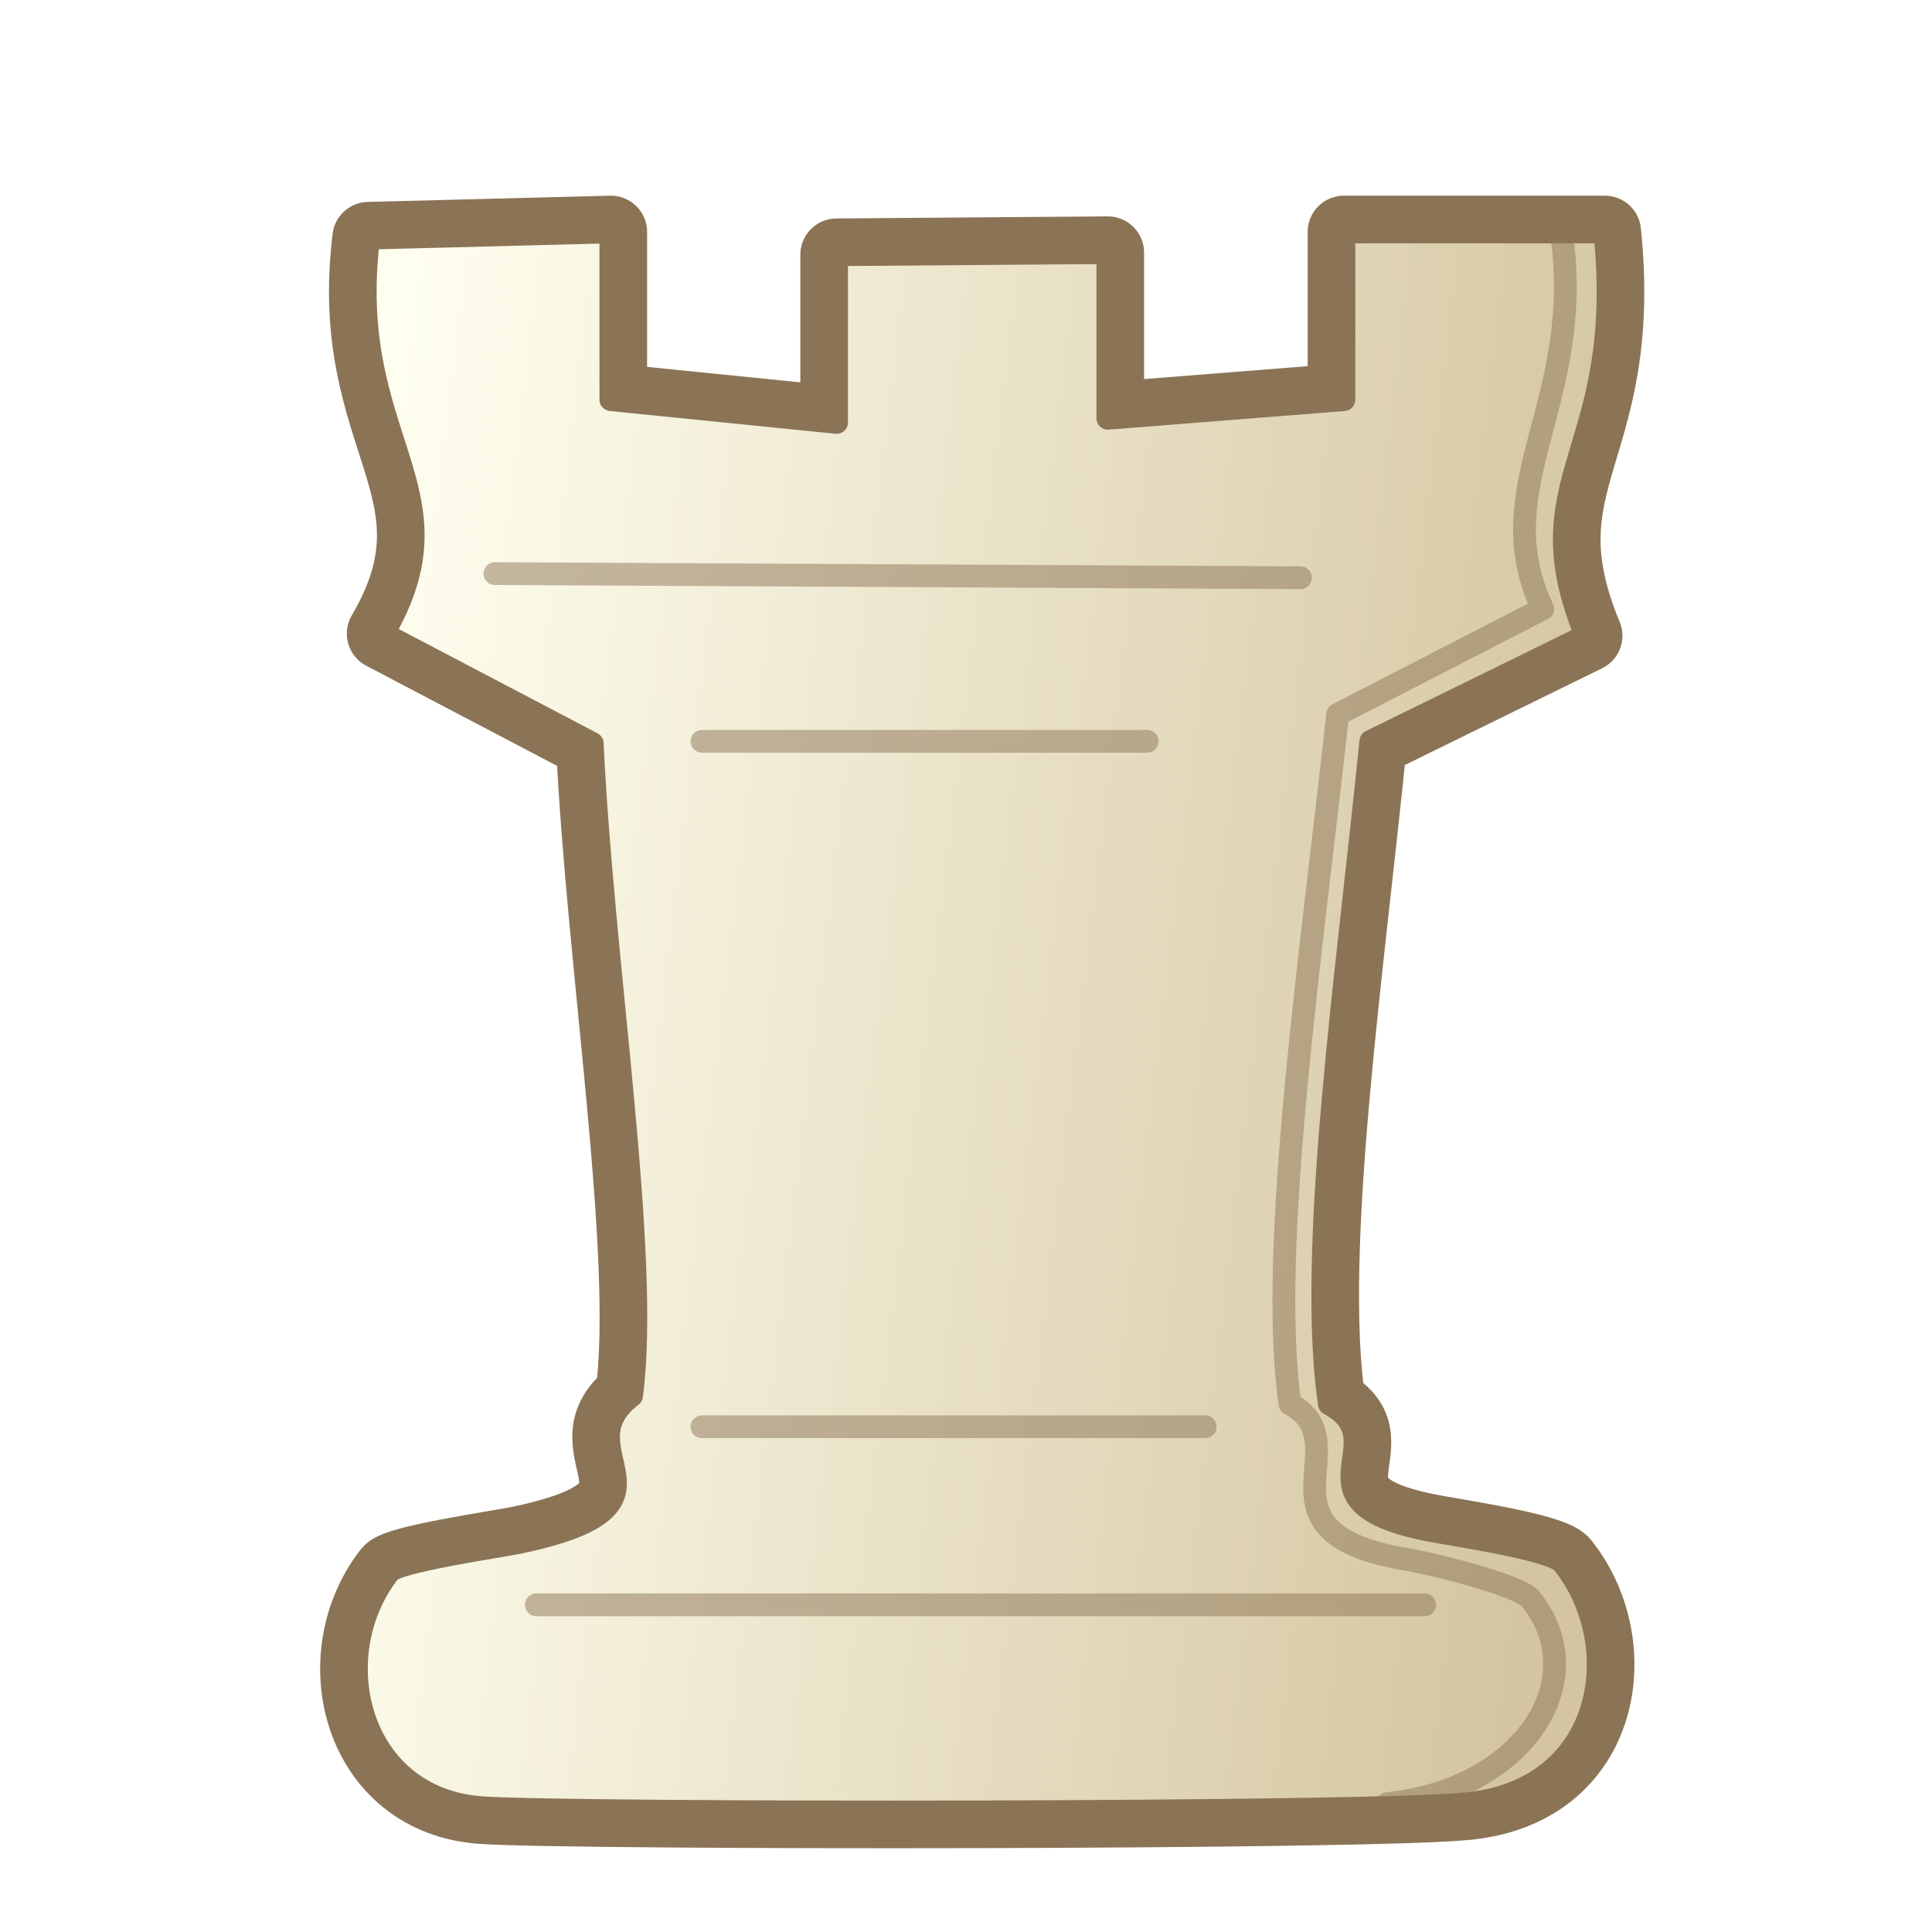
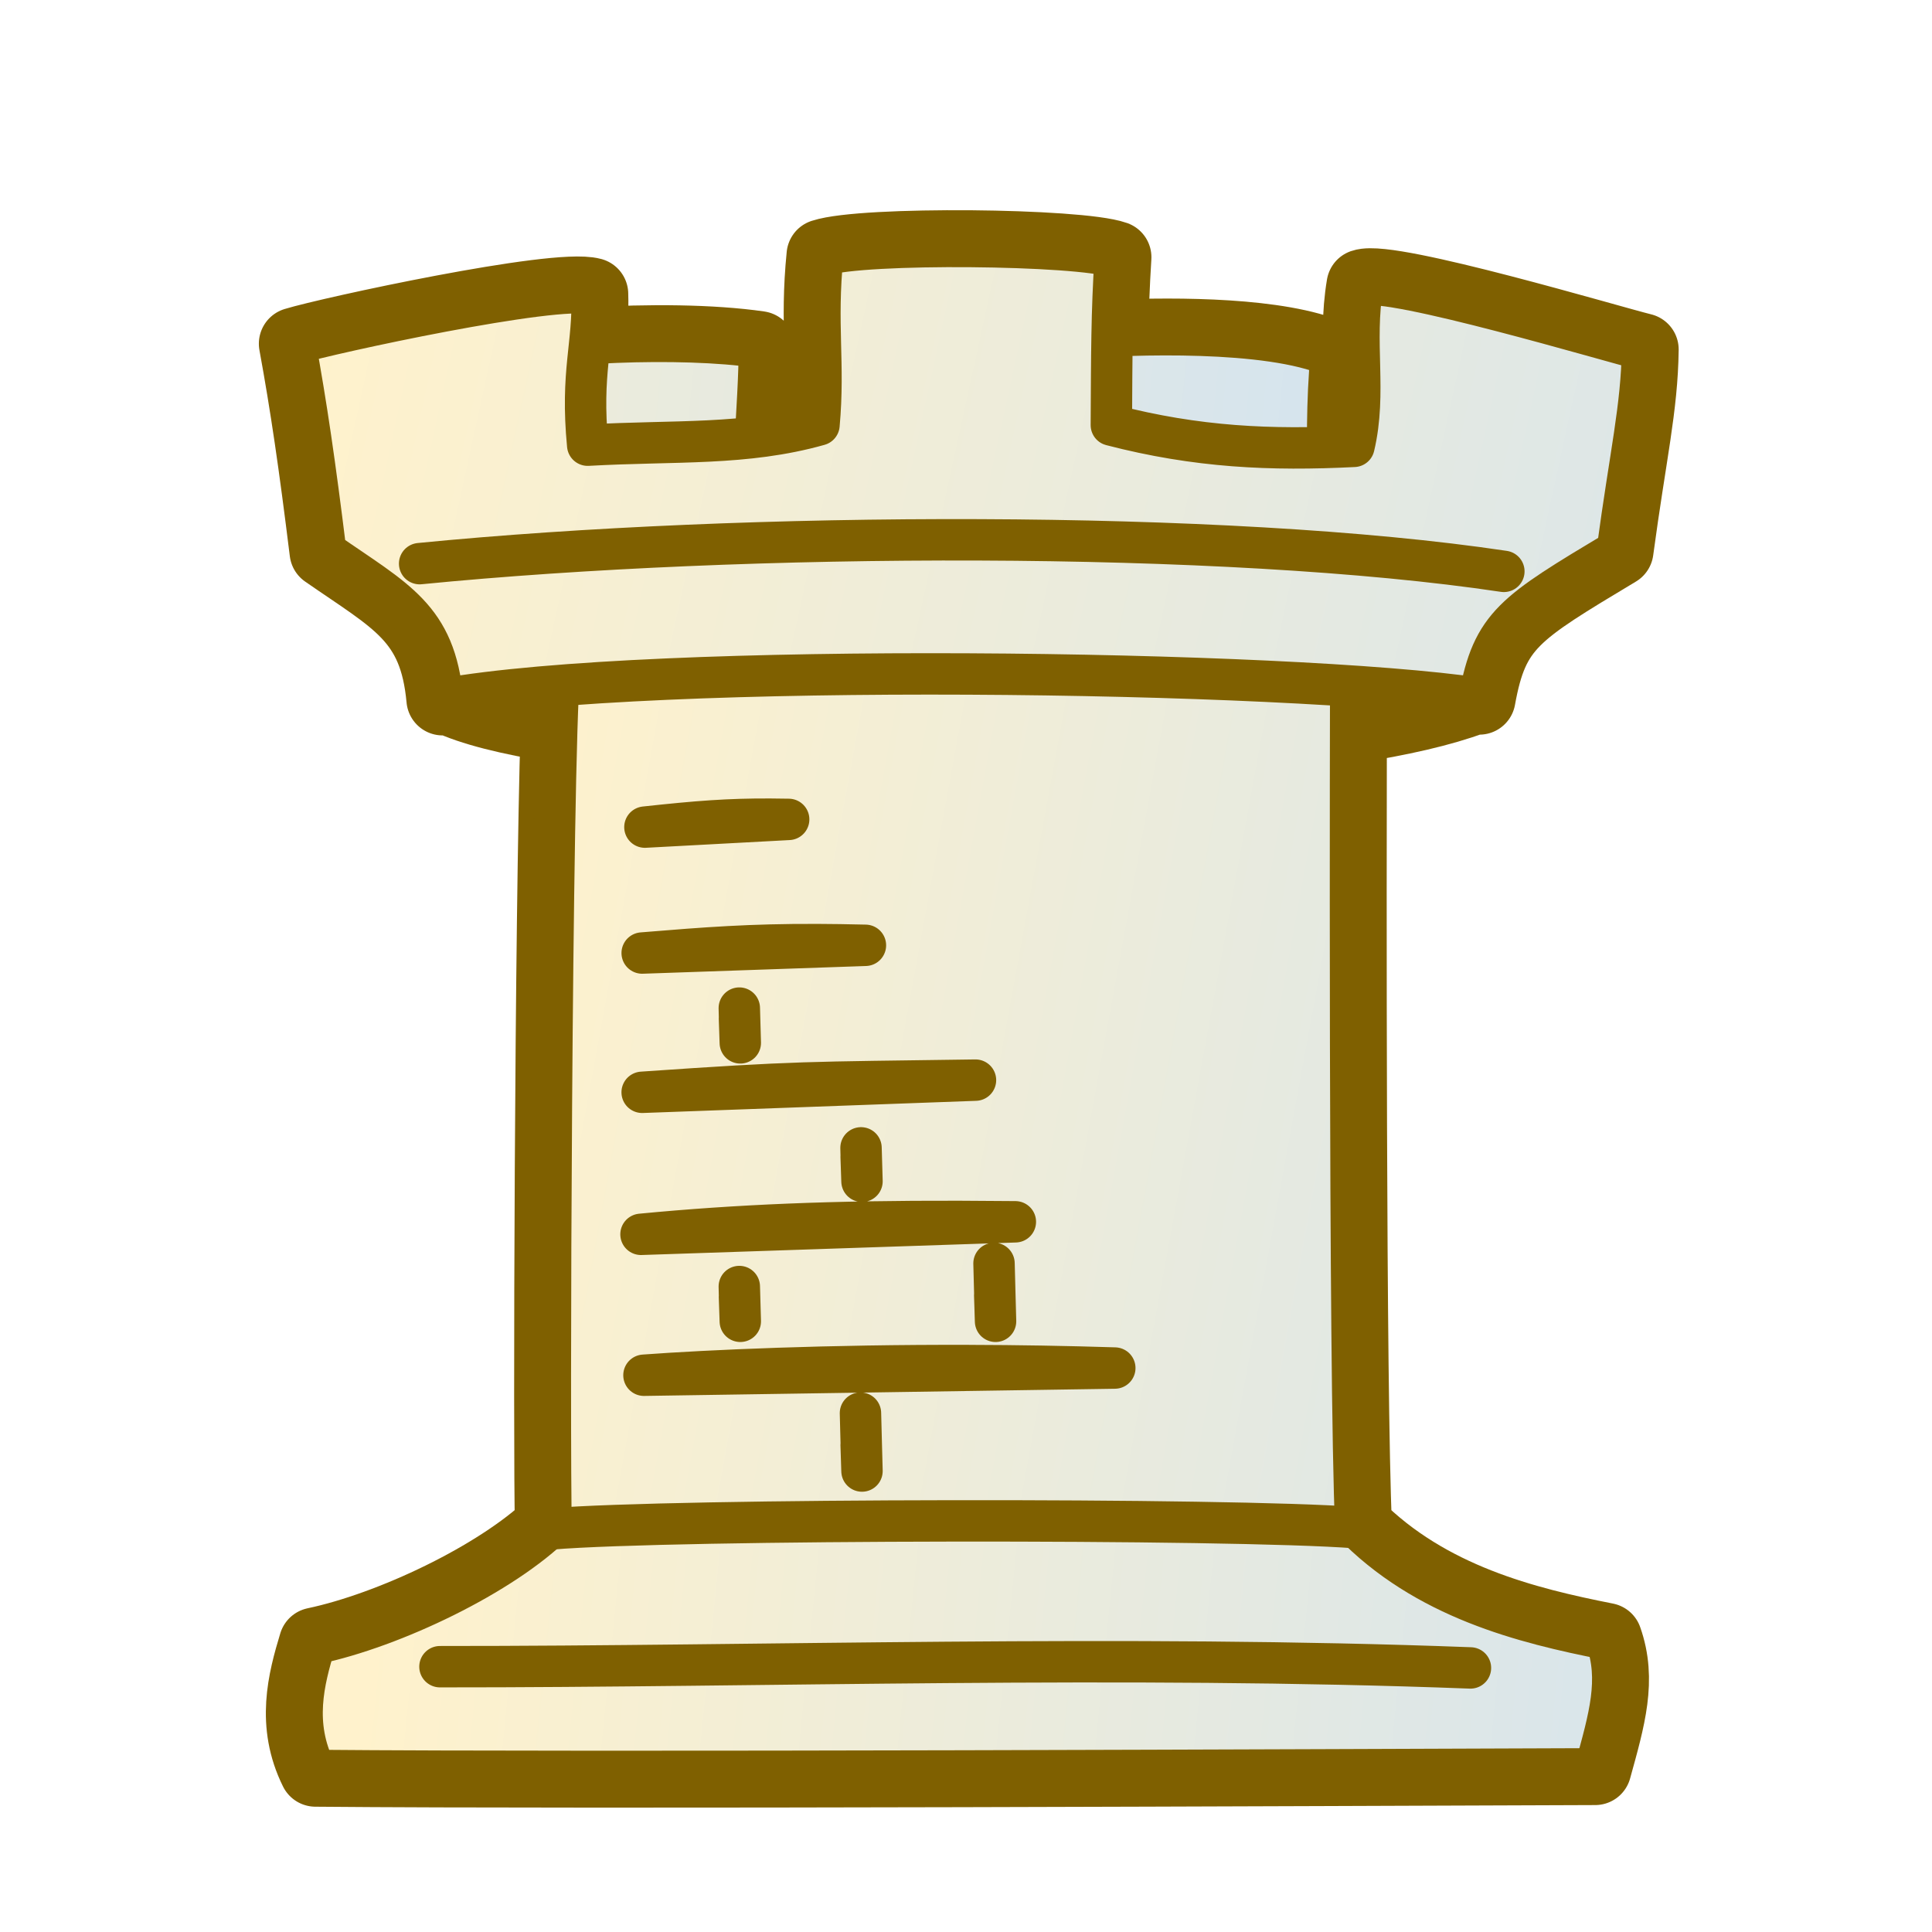
- <svg xmlns="http://www.w3.org/2000/svg" xmlns:xlink="http://www.w3.org/1999/xlink" id="rook" viewBox="0 0 933 933">
-   <style id="style-base">.base{fill-opacity:1;fill-rule:evenodd;stroke-miterlimit:4;stroke-dasharray:none;stroke-linecap:round;stroke-linejoin:round;stroke-opacity:1}.stroke-medium{stroke-width:11}.stroke-color{stroke:#8B7355}</style>
-   <defs id="defs1553">
-     <linearGradient xlink:href="#fillGradient" id="main-gradient" x1="660.5" x2="757.7" y1="90.4" y2="103.7" gradientTransform="matrix(6.24848 0 0 7.11058 -3961 -265)" gradientUnits="userSpaceOnUse" />
+ <svg xmlns="http://www.w3.org/2000/svg" xmlns:xlink="http://www.w3.org/1999/xlink" id="rook" viewBox="0 0 933.33 933.33">
+   <style id="style-base">.base{fill-opacity:1;fill-rule:evenodd;stroke-miterlimit:4;stroke-dasharray:none;stroke-linecap:round;stroke-linejoin:round;stroke-opacity:1}.stroke-medium{stroke-width:20}.stroke-color{stroke:#7f6000}</style>
+   <defs id="defs36222">
    <linearGradient id="fillGradient">
-       <stop id="stop0" offset="0" stop-color="#fffff0" stop-opacity="1" />
-       <stop id="stop1" offset="1" stop-color="#d4c5a0" stop-opacity="1" />
+       <stop id="stop0" offset="0" stop-color="#fff2cc" stop-opacity="1" />
+       <stop id="stop1" offset="1" stop-color="#cfe2f3" stop-opacity="1" />
    </linearGradient>
+     <linearGradient xlink:href="#fillGradient" id="upper-back-gradient" x1="7.34" x2="689.75" y1="207.66" y2="274.33" gradientTransform="matrix(1.10352 0 0 1.06757 -32.26 -16.14)" gradientUnits="userSpaceOnUse" />
+     <linearGradient xlink:href="#fillGradient" id="body-gradient" x1="218.5" x2="906.1" y1="521.53" y2="643.2" gradientTransform="matrix(1.10352 0 0 1.06757 -32.26 -16.14)" gradientUnits="userSpaceOnUse" />
+     <linearGradient xlink:href="#fillGradient" id="upper-wall-gradient" x1="153.41" x2="966.59" y1="229.07" y2="400.73" gradientTransform="matrix(1.10352 0 0 1.06757 -32.26 -16.14)" gradientUnits="userSpaceOnUse" />
+     <linearGradient xlink:href="#fillGradient" id="tower-base-gradient" x1="193.15" x2="878.6" y1="715.41" y2="782.07" gradientTransform="matrix(1.10352 0 0 1.06757 -32.26 -16.14)" gradientUnits="userSpaceOnUse" />
  </defs>
-   <path id="boundary" fill="none" stroke-width="35" d="M775 112H649v81l-114 9v-80l-131 1v81l-109-11v-81l-117 3c-12 98 48 121 7 191l101 53c5 107 28 247 19 315-35 27 32 53-55 71-10 2-58 9-62 14-32 41-15 110 45 114 43 3 432 3 476-2 67-7 77-77 46-116-4-6-42-12-59-15-78-13-19-43-54-62-11-74 9-210 20-320l104-51c-32-77 20-88 9-195" class="base stroke-color" />
-   <path id="main" fill="url(#main-gradient)" d="M775 112H649v81l-114 9v-80l-131 1v81l-109-11v-81l-117 3c-12 98 48 121 7 191l101 53c5 107 28 247 19 315-35 27 32 53-55 71-10 2-58 9-62 14-32 41-15 110 45 114 43 3 432 3 476-2 67-7 77-77 46-116-4-6-42-12-59-15-78-13-19-43-54-62-11-74 9-210 20-320l104-51c-32-77 20-88 9-195" class="base stroke-color stroke-medium" />
-   <path id="deco-lines" fill="none" d="m239 277 389 2zm100 81h215zm0 331h243Zm-80 86h429Z" class="base stroke-color stroke-medium" opacity=".5" />
-   <path id="deco-side" fill="none" d="M670 871c67-7 100-61 69-99-5-6-43-16-60-19-78-13-21-56-56-75-11-74 11-223 23-333l99-51c-28-59 21-100 9-182" class="base stroke-color stroke-medium" opacity=".5" />
+   <path id="boundary" fill="none" stroke-width="35" d="M468.91 119.08c-30.68-.25-61.62 1.07-71.44 4.28-3.39 33.65.9 51.98-1.82 81.9a197.55 197.55 0 0 1-30.64 5.88c.91-16.5 1.94-32.57 1.75-43.34-22.83-3.32-53.78-3.52-81.93-1.78.78-7.47 1.46-14.92 1.17-23.98-17.52-4.78-126.91 18.93-143.45 24 5.44 29.7 9.56 57.87 14.83 100.53 33.87 23.54 52.83 31.76 56.45 71.2.84-.15 1.94-.27 2.8-.41 10.96 5.29 29.17 9.84 52.39 13.59-2.92 92.32-3.7 349.07-2.77 386.38-25.97 24.61-77.23 48.98-114.08 56.75-5.47 18-10.86 38.83.25 61.22 134.5 1.22 489.67-.34 618.19-.79 6.93-24.97 12.17-43.03 5.24-62.66-38.9-7.68-85.72-19.26-120.9-54.51-2.94-65.39-2.6-320.4-2.47-385.93 23.79-3.7 44.08-8.3 59.01-13.88l.1-.51c.93.13 2.16.25 3.06.38 6.43-35.55 16.95-41.62 66.65-71.46 6.28-46.69 11.8-69.2 12.15-97.1-14.9-3.62-121.91-35.56-135.13-30.97-4.7 27.77 1.95 51.64-4.24 77.76-4.27.2-8.47.36-12.65.49-.09-14.7.25-30.26 1.6-44.17-24.98-10.7-73.24-11.03-105.79-9.63.23-12.68.64-24.4 1.5-38.05-8.75-3.1-39.15-4.94-69.83-5.2z" class="base stroke-color" />
+   <path id="upper-back" fill="url(#upper-back-gradient)" d="M214.93 336.6s3.43-123.38 18.64-164.39c31.78-6.84 94.34-10.06 133.2-4.4.43 25.08-5.74 77.85-1.68 101.98 35.3-1.67 106.84 2.6 152.36-2.5 1.02-29.43-7.67-71.1.94-103.91 28.9-2.17 94.22-4.46 124.64 8.57-4.06 41.98.6 99.69.6 99.69l79.74 2.75-11.88 63.14c-99.56 37.2-434.27 31.67-496.56-.94z" class="base stroke-color stroke-medium" />
+   <path id="tower-base" fill="url(#tower-base-gradient)" d="M268.16 735.55c-25.33 25.2-78.25 50.57-115.99 58.53-5.47 18.01-10.86 38.83.26 61.22 134.5 1.22 489.66-.34 618.18-.79 6.93-24.97 12.17-43.03 5.24-62.66-39.57-7.81-87.36-19.6-122.73-56.3" class="base stroke-color stroke-medium" />
+   <path id="lower-line" fill="none" d="M212.54 805.16c157.8.07 329.05-5.8 497.82.6" class="base stroke-color stroke-medium" />
+   <path id="body" fill="url(#body-gradient)" d="M270.3 323.45c-3.98 47.2-5.13 375.99-4.03 415.15 58.25-4.91 329-5.22 388.7-.6-3.38-73.7-2.45-413.51-2.45-413.51" class="base stroke-color stroke-medium" />
+   <path id="bricks" fill="none" d="M372.03 395.73c-20.05-.08-34.74 1.05-60.48 3.84l69.45-3.73a593.8 593.8 0 0 0-8.97-.11m22.2 60.6c-31.6-.1-52.54 1.48-84 4.07l107.85-3.73c-8.69-.21-16.55-.32-23.85-.35zM357.15 487c.42 15.17-.33-7.04.48 16.8zm114.1 34.8c-82.58 1.18-84.73.62-161.03 5.88zm-55.3 32.72c.37 13.37-.33-7.2.47 16.15zm47.33 35.54c-61.2-.13-106.74 1.73-153.62 6.23l180.85-6.05c-9.43-.1-18.49-.16-27.23-.18m16.92 20.28.38 14.57c-.01-1.42-.1-4.94-.38-14.57m.38 14.57c.05 3.25-.28-5.52.36 13.4zm-123.43-3.4c.42 15.17-.33-7.04.48 16.8zm110.81 38.17c-67.75-.19-125.29 2.36-156.87 4.68l227.46-3.47a2419.13 2419.13 0 0 0-70.59-1.2zm-52.28 22.99.38 14.57c-.02-1.42-.1-4.95-.38-14.57m.38 14.57c.04 3.24-.29-5.52.36 13.4z" class="base stroke-color stroke-medium" />
+   <path id="upper-wall" fill="url(#upper-wall-gradient)" d="M142.55 166.03c5.44 29.7 9.56 57.88 14.83 100.54 33.87 23.54 52.83 31.76 56.45 71.2 101.73-18.27 408.56-14.06 500.82-.37 6.43-35.55 16.95-41.63 66.65-71.46 6.28-46.69 11.8-69.2 12.15-97.1-14.9-3.61-121.91-35.56-135.13-30.97-4.7 27.78 1.95 51.64-4.24 77.76-40.06 2-75.75.48-117.2-10.28.2-34.91.15-54.06 1.87-81.08-17.5-6.22-121.64-7.32-141.28-.91-3.39 33.65.9 51.98-1.82 81.9-35.56 10.03-69.29 7.43-111.74 9.8-3.42-35.57 2.9-48.05 2.09-73.02-17.52-4.78-126.91 18.93-143.45 24z" class="base stroke-color stroke-medium" />
+   <path id="upper-line" fill="none" d="M202.72 272.29c156.95-15.47 389.07-16.43 523.78 3.73" class="base stroke-color stroke-medium" />
</svg>
